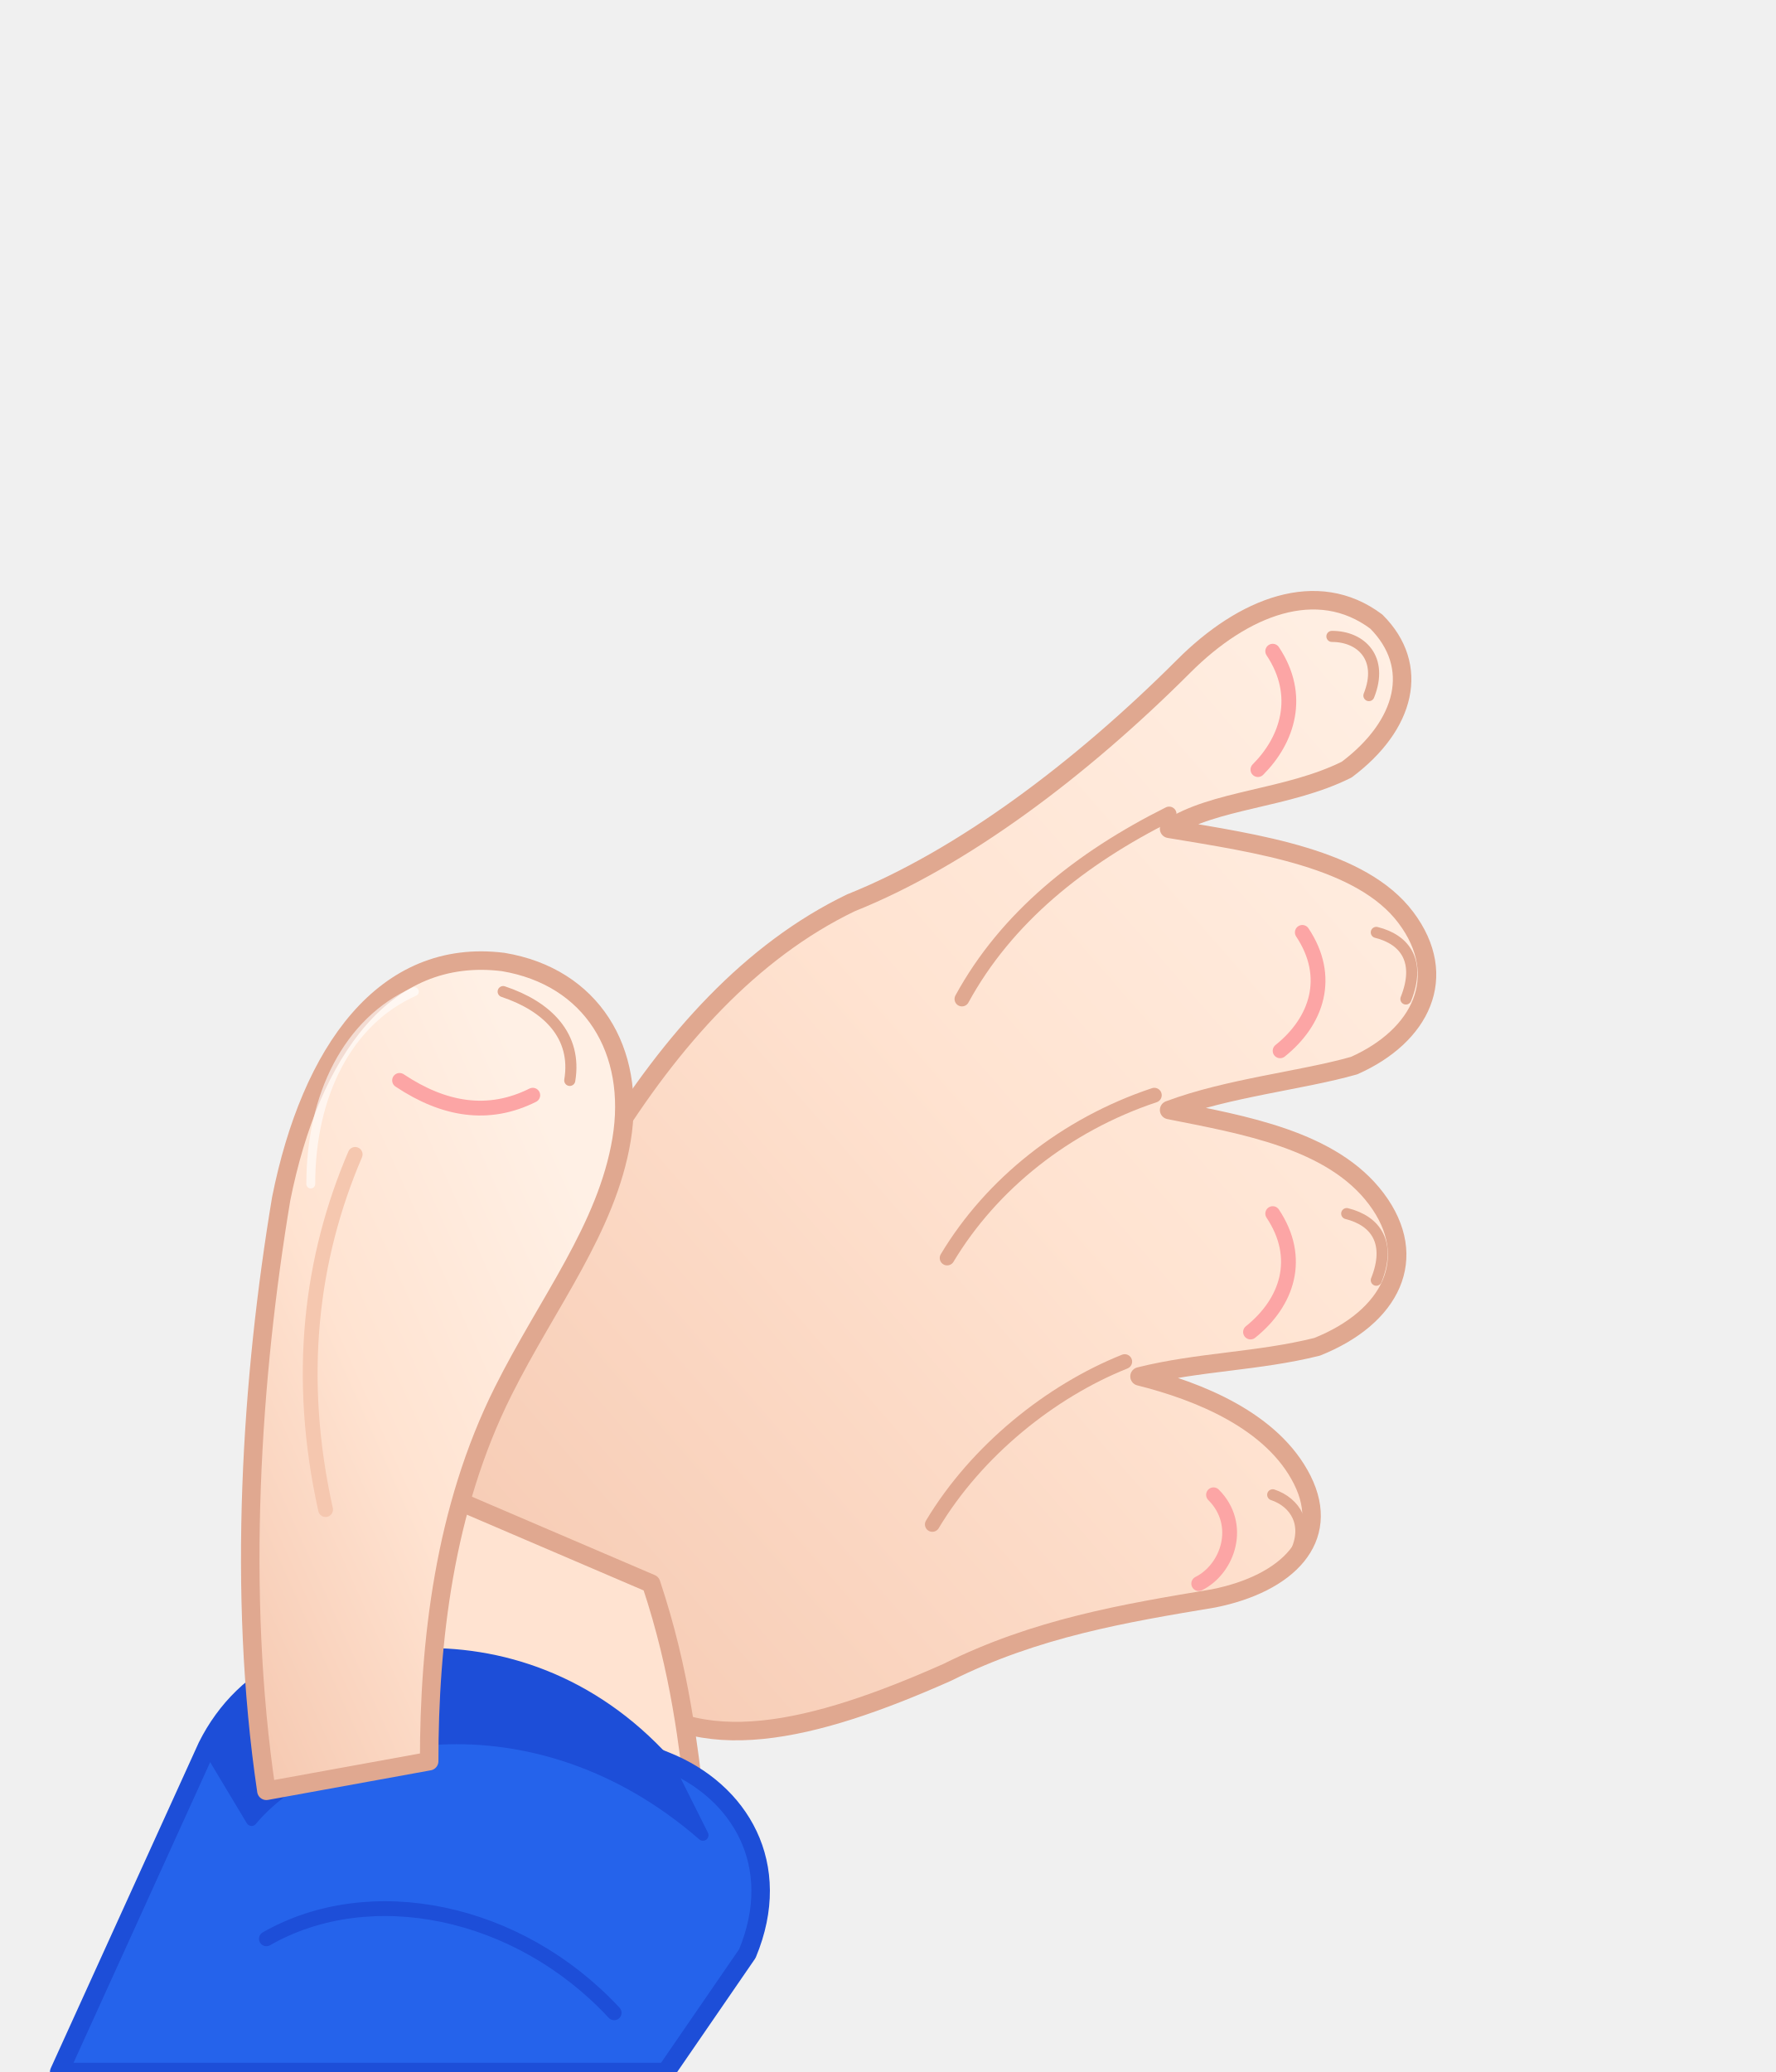
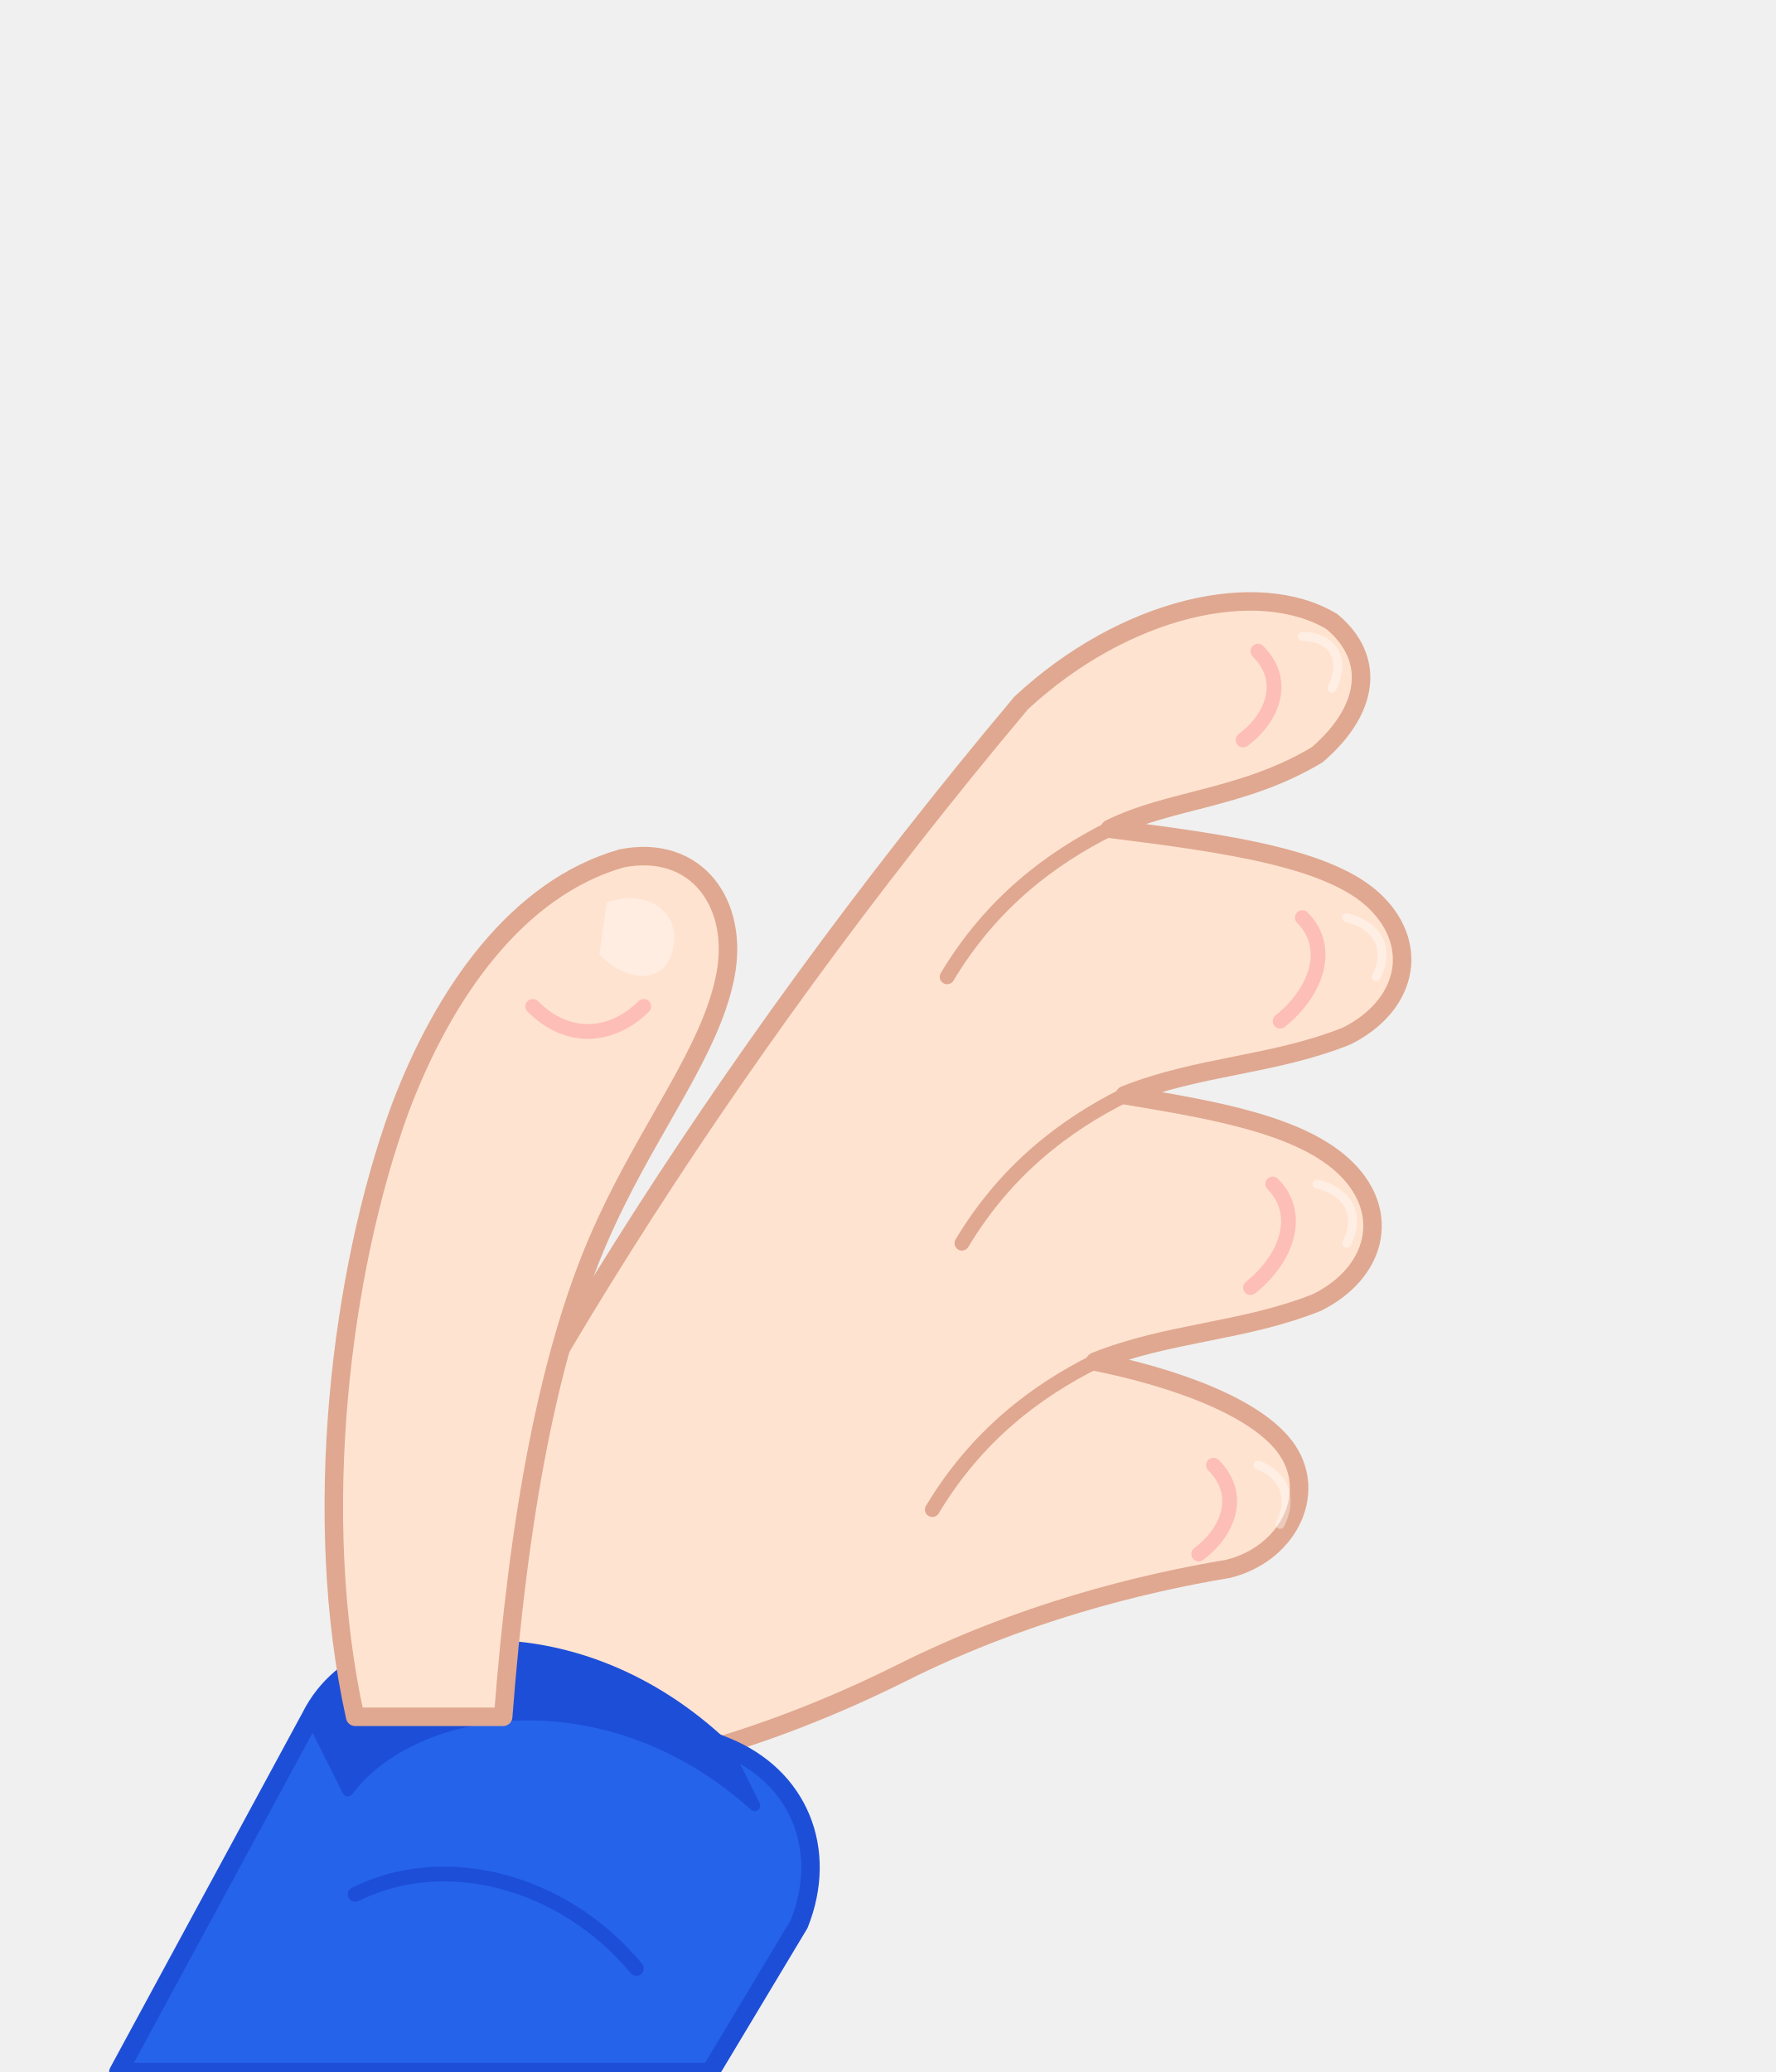
<svg xmlns="http://www.w3.org/2000/svg" viewBox="0 0 240 280" width="240" height="280">
-   <defs>
-     <linearGradient id="rearPalmGrad" x1="0%" y1="100%" x2="100%" y2="0%">
-       <stop offset="0%" stop-color="#F5C7AF" />
-       <stop offset="55%" stop-color="#FFE3D1" />
-       <stop offset="100%" stop-color="#FFF0E5" />
-     </linearGradient>
-     <linearGradient id="thumbGrad" x1="0%" y1="100%" x2="80%" y2="20%">
-       <stop offset="0%" stop-color="#F5C7AF" />
-       <stop offset="50%" stop-color="#FFE3D1" />
-       <stop offset="100%" stop-color="#FFF0E5" />
-     </linearGradient>
-   </defs>
-   <g id="hand_left_rear_fingers" data-socket-wrist="60 250" data-socket-phone="110 140">
-     <path d="M 60 202              C 72 170, 88 135, 115 122              C 130 116, 146 104, 160 90              C 168 82, 178 78, 186 84              C 192 90, 190 98, 182 104              C 174 108, 164 108, 158 112              C 170 114, 184 116, 190 124              C 196 132, 192 140, 183 144              C 176 146, 166 147, 158 150              C 168 152, 180 154, 186 162              C 192 170, 188 178, 178 182              C 170 184, 162 184, 154 186              C 162 188, 172 192, 176 200              C 180 208, 174 214, 164 216              C 152 218, 140 220, 128 226              C 110 234, 94 238, 84 228              C 76 218, 66 212, 60 202 Z" fill="url(#rearPalmGrad)" stroke="#E0A890" stroke-width="2.5" stroke-linejoin="round" stroke-linecap="round" />
-     <path d="M 158 110 C 146 116, 136 124, 130 135" fill="none" stroke="#E0A890" stroke-width="2" stroke-linecap="round" />
-     <path d="M 156 148 C 144 152, 134 160, 128 170" fill="none" stroke="#E0A890" stroke-width="2" stroke-linecap="round" />
-     <path d="M 152 184 C 142 188, 132 196, 126 206" fill="none" stroke="#E0A890" stroke-width="2" stroke-linecap="round" />
-     <path d="M 172 88 C 176 94, 174 100, 170 104" fill="none" stroke="#FCA5A5" stroke-width="2" stroke-linecap="round" />
-     <path d="M 176 126 C 180 132, 178 138, 173 142" fill="none" stroke="#FCA5A5" stroke-width="2" stroke-linecap="round" />
-     <path d="M 172 164 C 176 170, 174 176, 169 180" fill="none" stroke="#FCA5A5" stroke-width="2" stroke-linecap="round" />
-     <path d="M 164 202 C 168 206, 166 212, 162 214" fill="none" stroke="#FCA5A5" stroke-width="2" stroke-linecap="round" />
-     <path d="M 180 86 C 184 86, 187 89, 185 94" fill="none" stroke="#E0A890" stroke-width="1.5" stroke-linecap="round" />
-     <path d="M 186 126 C 190 127, 192 130, 190 135" fill="none" stroke="#E0A890" stroke-width="1.5" stroke-linecap="round" />
-     <path d="M 182 164 C 186 165, 188 168, 186 173" fill="none" stroke="#E0A890" stroke-width="1.5" stroke-linecap="round" />
-     <path d="M 172 202 C 175 203, 177 206, 175 210" fill="none" stroke="#E0A890" stroke-width="1.5" stroke-linecap="round" />
-     <path d="M 38 236 C 42 218, 50 206, 60 202 L 88 214 C 92 226, 93 236, 94 244 Z" fill="#FFE3D1" stroke="#E0A890" stroke-width="2.5" stroke-linejoin="round" />
-     <g id="cuff_group">
-       <path d="M 8 280 L 28 236 C 33 226, 44 220, 58 225 L 90 238 C 100 242, 106 252, 101 264 L 90 280 Z" fill="#2563EB" stroke="#1D4ED8" stroke-width="2.5" stroke-linejoin="round" />
-       <path d="M 28 236 C 40 222, 70 216, 90 238 L 95 248 C 72 228, 44 234, 34 246 Z" fill="#1D4ED8" stroke="#1D4ED8" stroke-width="1.5" stroke-linejoin="round" />
-       <path d="M 36 262 C 50 254, 70 258, 83 272" fill="none" stroke="#1D4ED8" stroke-width="2" stroke-linecap="round" />
+   <g id="hand_left_rear_fingers" data-socket-wrist="70 250" data-socket-phone="120 140">
+     <path d="M 46 232 L 95 242 L 85 275 L 36 265 Z" fill="#FFE3D1" />
+     <path d="M 50 232              C 66 195, 96 145, 138 95              C 152 82, 170 78, 180 84              C 186 89, 185 96, 178 102              C 168 108, 158 108, 150 112              C 166 114, 180 116, 186 122              C 192 128, 190 136, 182 140              C 172 144, 162 144, 152 148              C 164 150, 176 152, 182 158              C 188 164, 186 172, 178 176              C 168 180, 158 180, 148 184              C 158 186, 170 190, 174 196              C 178 202, 174 210, 166 212              C 154 214, 138 218, 122 226              C 104 235, 82 242, 64 240 Z" fill="#FFE3D1" stroke="#E0A890" stroke-width="2.5" stroke-linejoin="round" stroke-linecap="round" />
+     <path d="M 150 112 C 142 116, 134 122, 128 132" fill="none" stroke="#E0A890" stroke-width="2" stroke-linecap="round" />
+     <path d="M 152 148 C 144 152, 136 158, 130 168" fill="none" stroke="#E0A890" stroke-width="2" stroke-linecap="round" />
+     <path d="M 148 184 C 140 188, 132 194, 126 204" fill="none" stroke="#E0A890" stroke-width="2" stroke-linecap="round" />
+     <path d="M 170 88 C 174 92, 172 97, 168 100" fill="none" stroke="#FCA5A5" stroke-width="2" stroke-linecap="round" opacity="0.6" />
+     <path d="M 176 124 C 180 128, 178 134, 173 138" fill="none" stroke="#FCA5A5" stroke-width="2" stroke-linecap="round" opacity="0.6" />
+     <path d="M 172 160 C 176 164, 174 170, 169 174" fill="none" stroke="#FCA5A5" stroke-width="2" stroke-linecap="round" opacity="0.6" />
+     <path d="M 164 198 C 168 202, 166 207, 162 210" fill="none" stroke="#FCA5A5" stroke-width="2" stroke-linecap="round" opacity="0.6" />
+     <path d="M 176 86 C 180 86, 182 89, 180 93" fill="none" stroke="#FFFFFF" stroke-width="1.2" stroke-linecap="round" opacity="0.4" />
+     <path d="M 182 124 C 186 125, 188 128, 186 132" fill="none" stroke="#FFFFFF" stroke-width="1.2" stroke-linecap="round" opacity="0.4" />
+     <path d="M 178 160 C 182 161, 184 164, 182 168" fill="none" stroke="#FFFFFF" stroke-width="1.2" stroke-linecap="round" opacity="0.4" />
+     <path d="M 170 198 C 173 199, 175 202, 173 206" fill="none" stroke="#FFFFFF" stroke-width="1.2" stroke-linecap="round" opacity="0.4" />
+     <g id="sleeve_cuff_left">
+       <path d="M 16 280 L 42 232 C 46 224, 56 220, 68 224 L 98 236 C 108 240, 112 250, 108 260 L 96 280 Z" fill="#2563EB" stroke="#1D4ED8" stroke-width="2.5" stroke-linejoin="round" />
+       <path d="M 42 232 C 52 220, 78 217, 98 236 L 102 244 C 82 226, 56 230, 47 242 Z" fill="#1D4ED8" stroke="#1D4ED8" stroke-width="1.5" stroke-linejoin="round" />
+       <path d="M 48 256 C 60 250, 76 254, 86 266" fill="none" stroke="#1D4ED8" stroke-width="2" stroke-linecap="round" />
    </g>
  </g>
-   <g id="hand_left_front_thumb" data-socket-wrist="60 250" data-socket-phone="110 140">
-     <path d="M 36 242              C 32 215, 34 186, 38 162              C 42 142, 52 128, 68 130              C 80 132, 86 142, 84 154              C 82 166, 74 176, 68 188              C 60 204, 58 222, 58 238 Z" fill="url(#thumbGrad)" stroke="#E0A890" stroke-width="2.5" stroke-linejoin="round" stroke-linecap="round" />
-     <path d="M 44 204 C 40 186, 42 170, 48 156" fill="none" stroke="#F5C7AF" stroke-width="2" stroke-linecap="round" />
-     <path d="M 54 146 C 60 150, 66 151, 72 148" fill="none" stroke="#FCA5A5" stroke-width="2" stroke-linecap="round" />
-     <path d="M 68 134 C 74 136, 78 140, 77 146" fill="none" stroke="#E0A890" stroke-width="1.5" stroke-linecap="round" />
-     <path d="M 42 160 C 42 148, 47 138, 56 134" fill="none" stroke="#FFFFFF" stroke-width="1.2" stroke-linecap="round" opacity="0.6" />
+   <g id="hand_left_front_thumb" data-socket-wrist="70 250" data-socket-phone="120 140">
+     <path d="M 48 232              C 42 205, 46 172, 54 150              C 60 134, 70 120, 84 116              C 94 114, 100 122, 98 132              C 96 142, 88 152, 82 165              C 74 182, 70 206, 68 232 Z" fill="#FFE3D1" stroke="#E0A890" stroke-width="2.5" stroke-linejoin="round" stroke-linecap="round" />
+     <path d="M 72 136 C 77 141, 83 140, 87 136" fill="none" stroke="#FCA5A5" stroke-width="2" stroke-linecap="round" opacity="0.6" />
+     <path d="M 82 122 C 87 120, 92 123, 91 128 C 90 133, 85 133, 81 129 Z" fill="#FFFFFF" opacity="0.35" />
  </g>
</svg>
